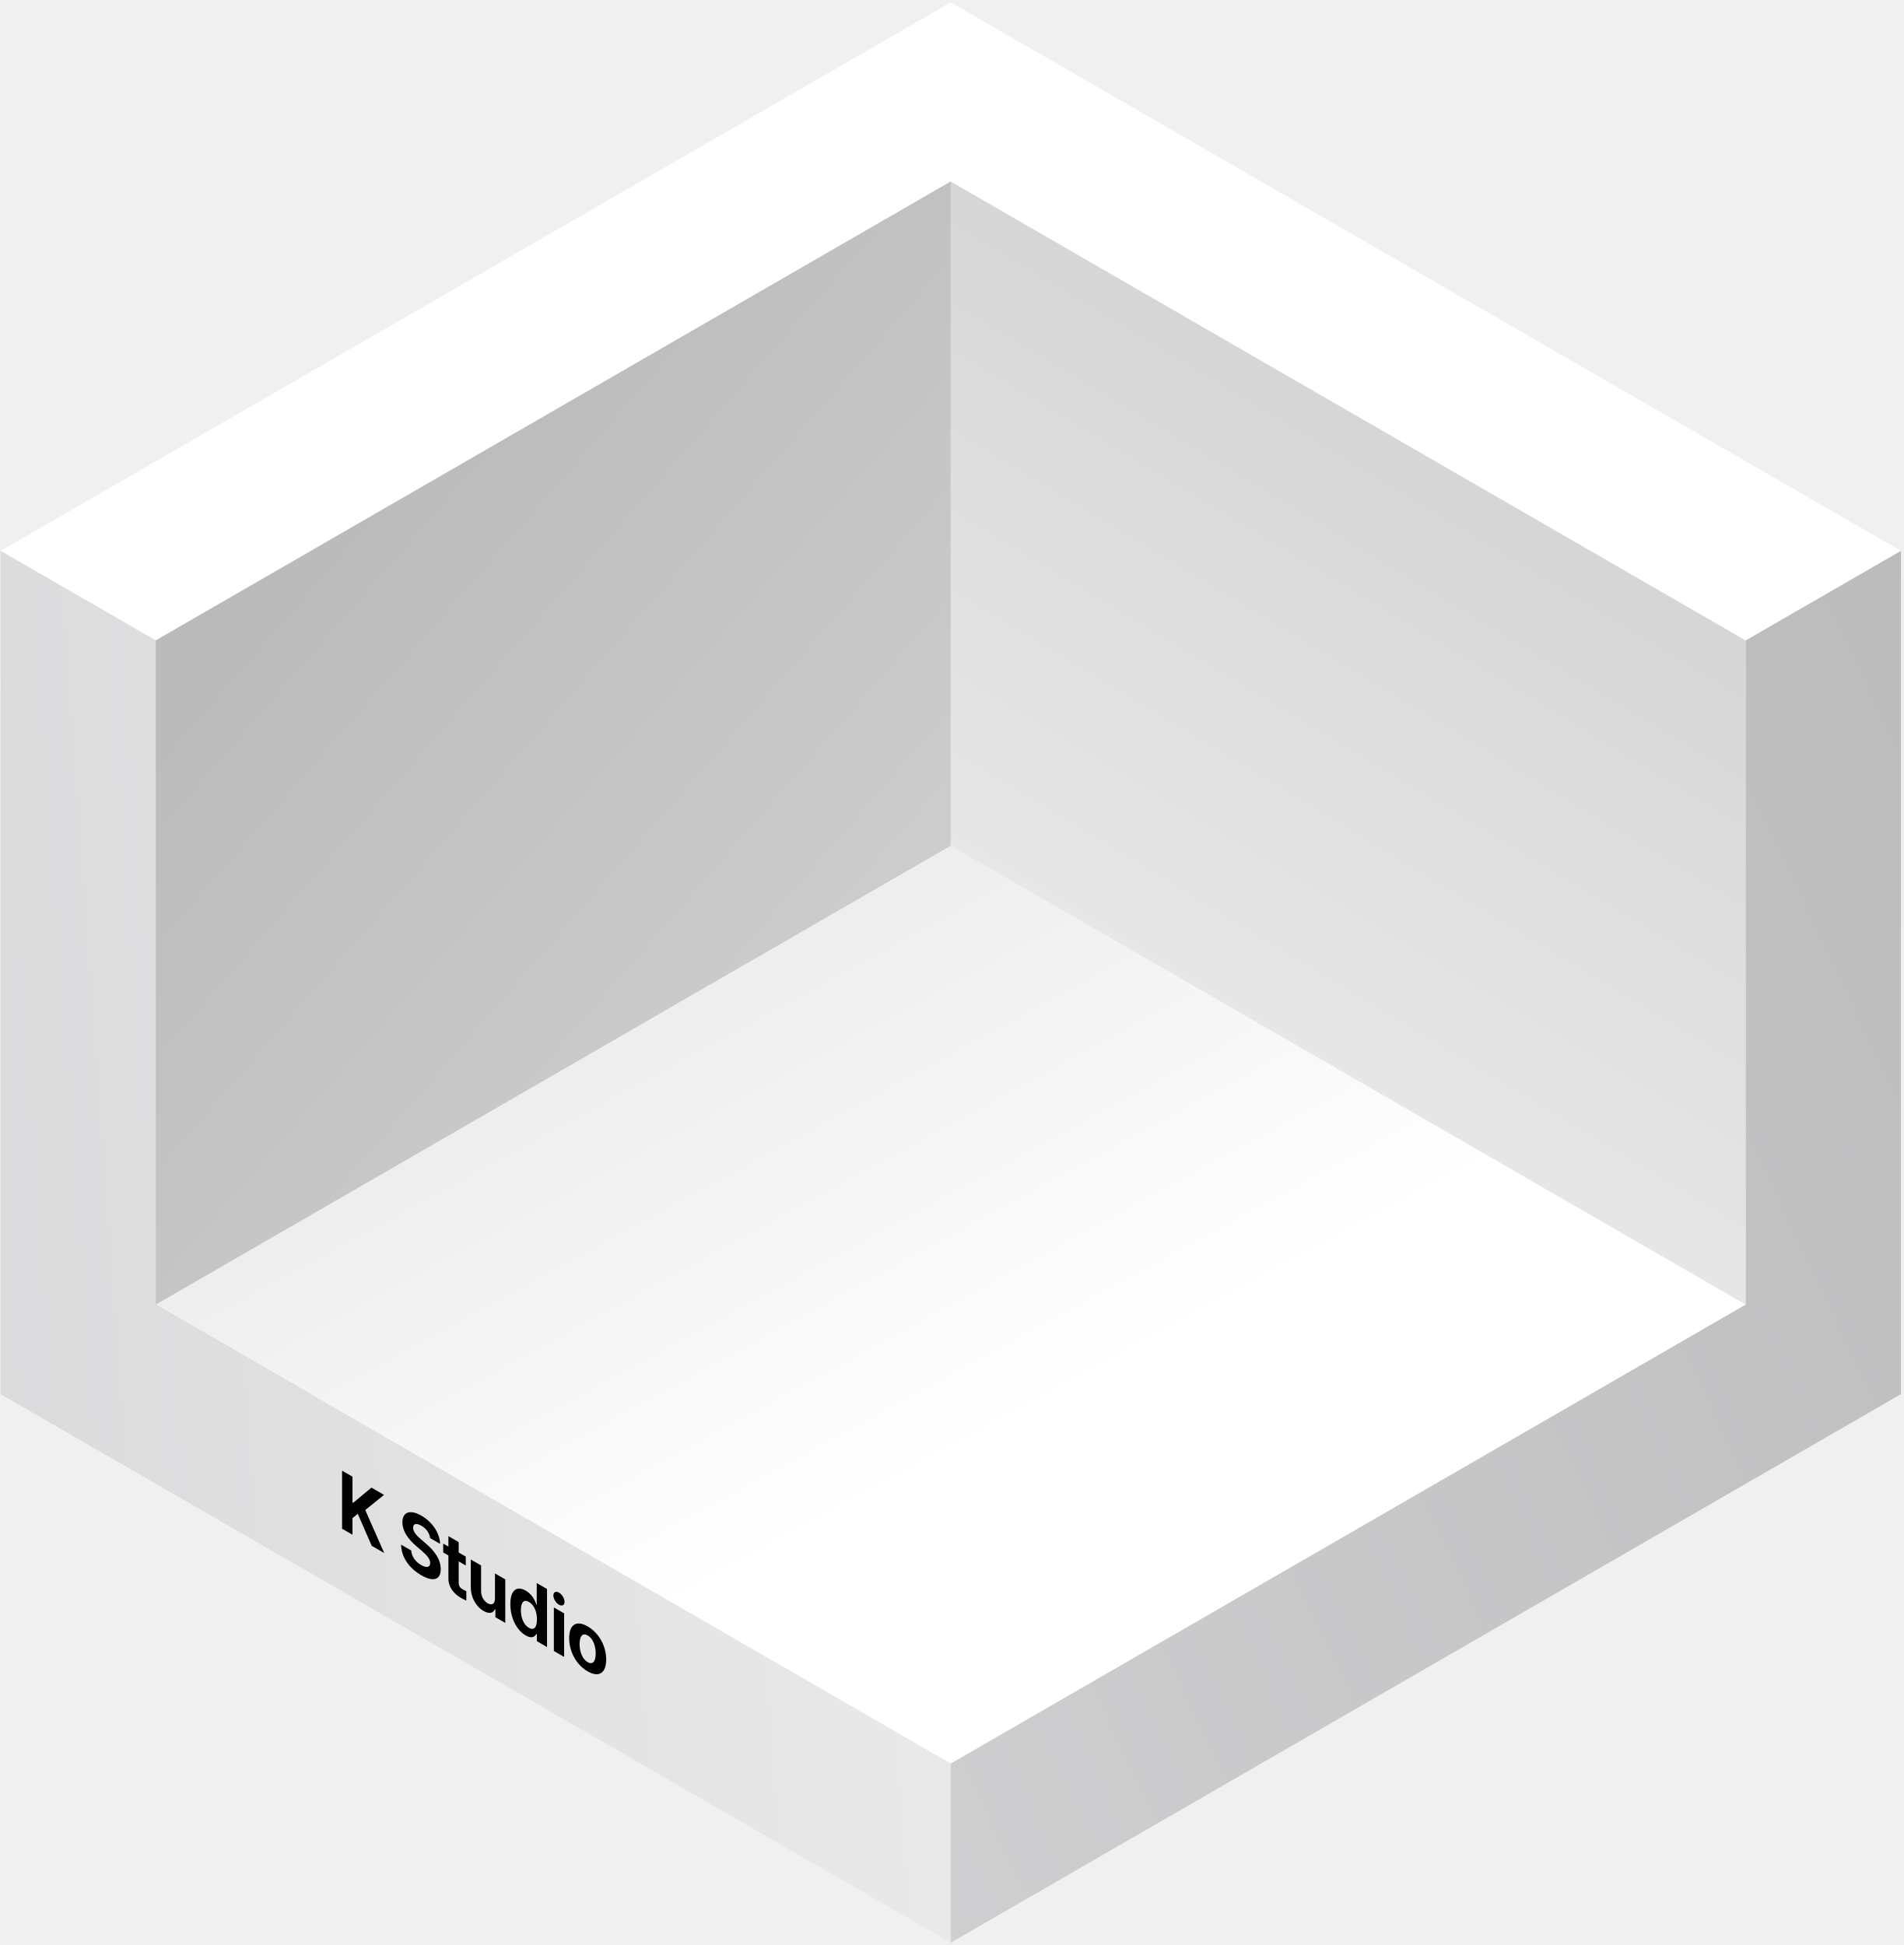
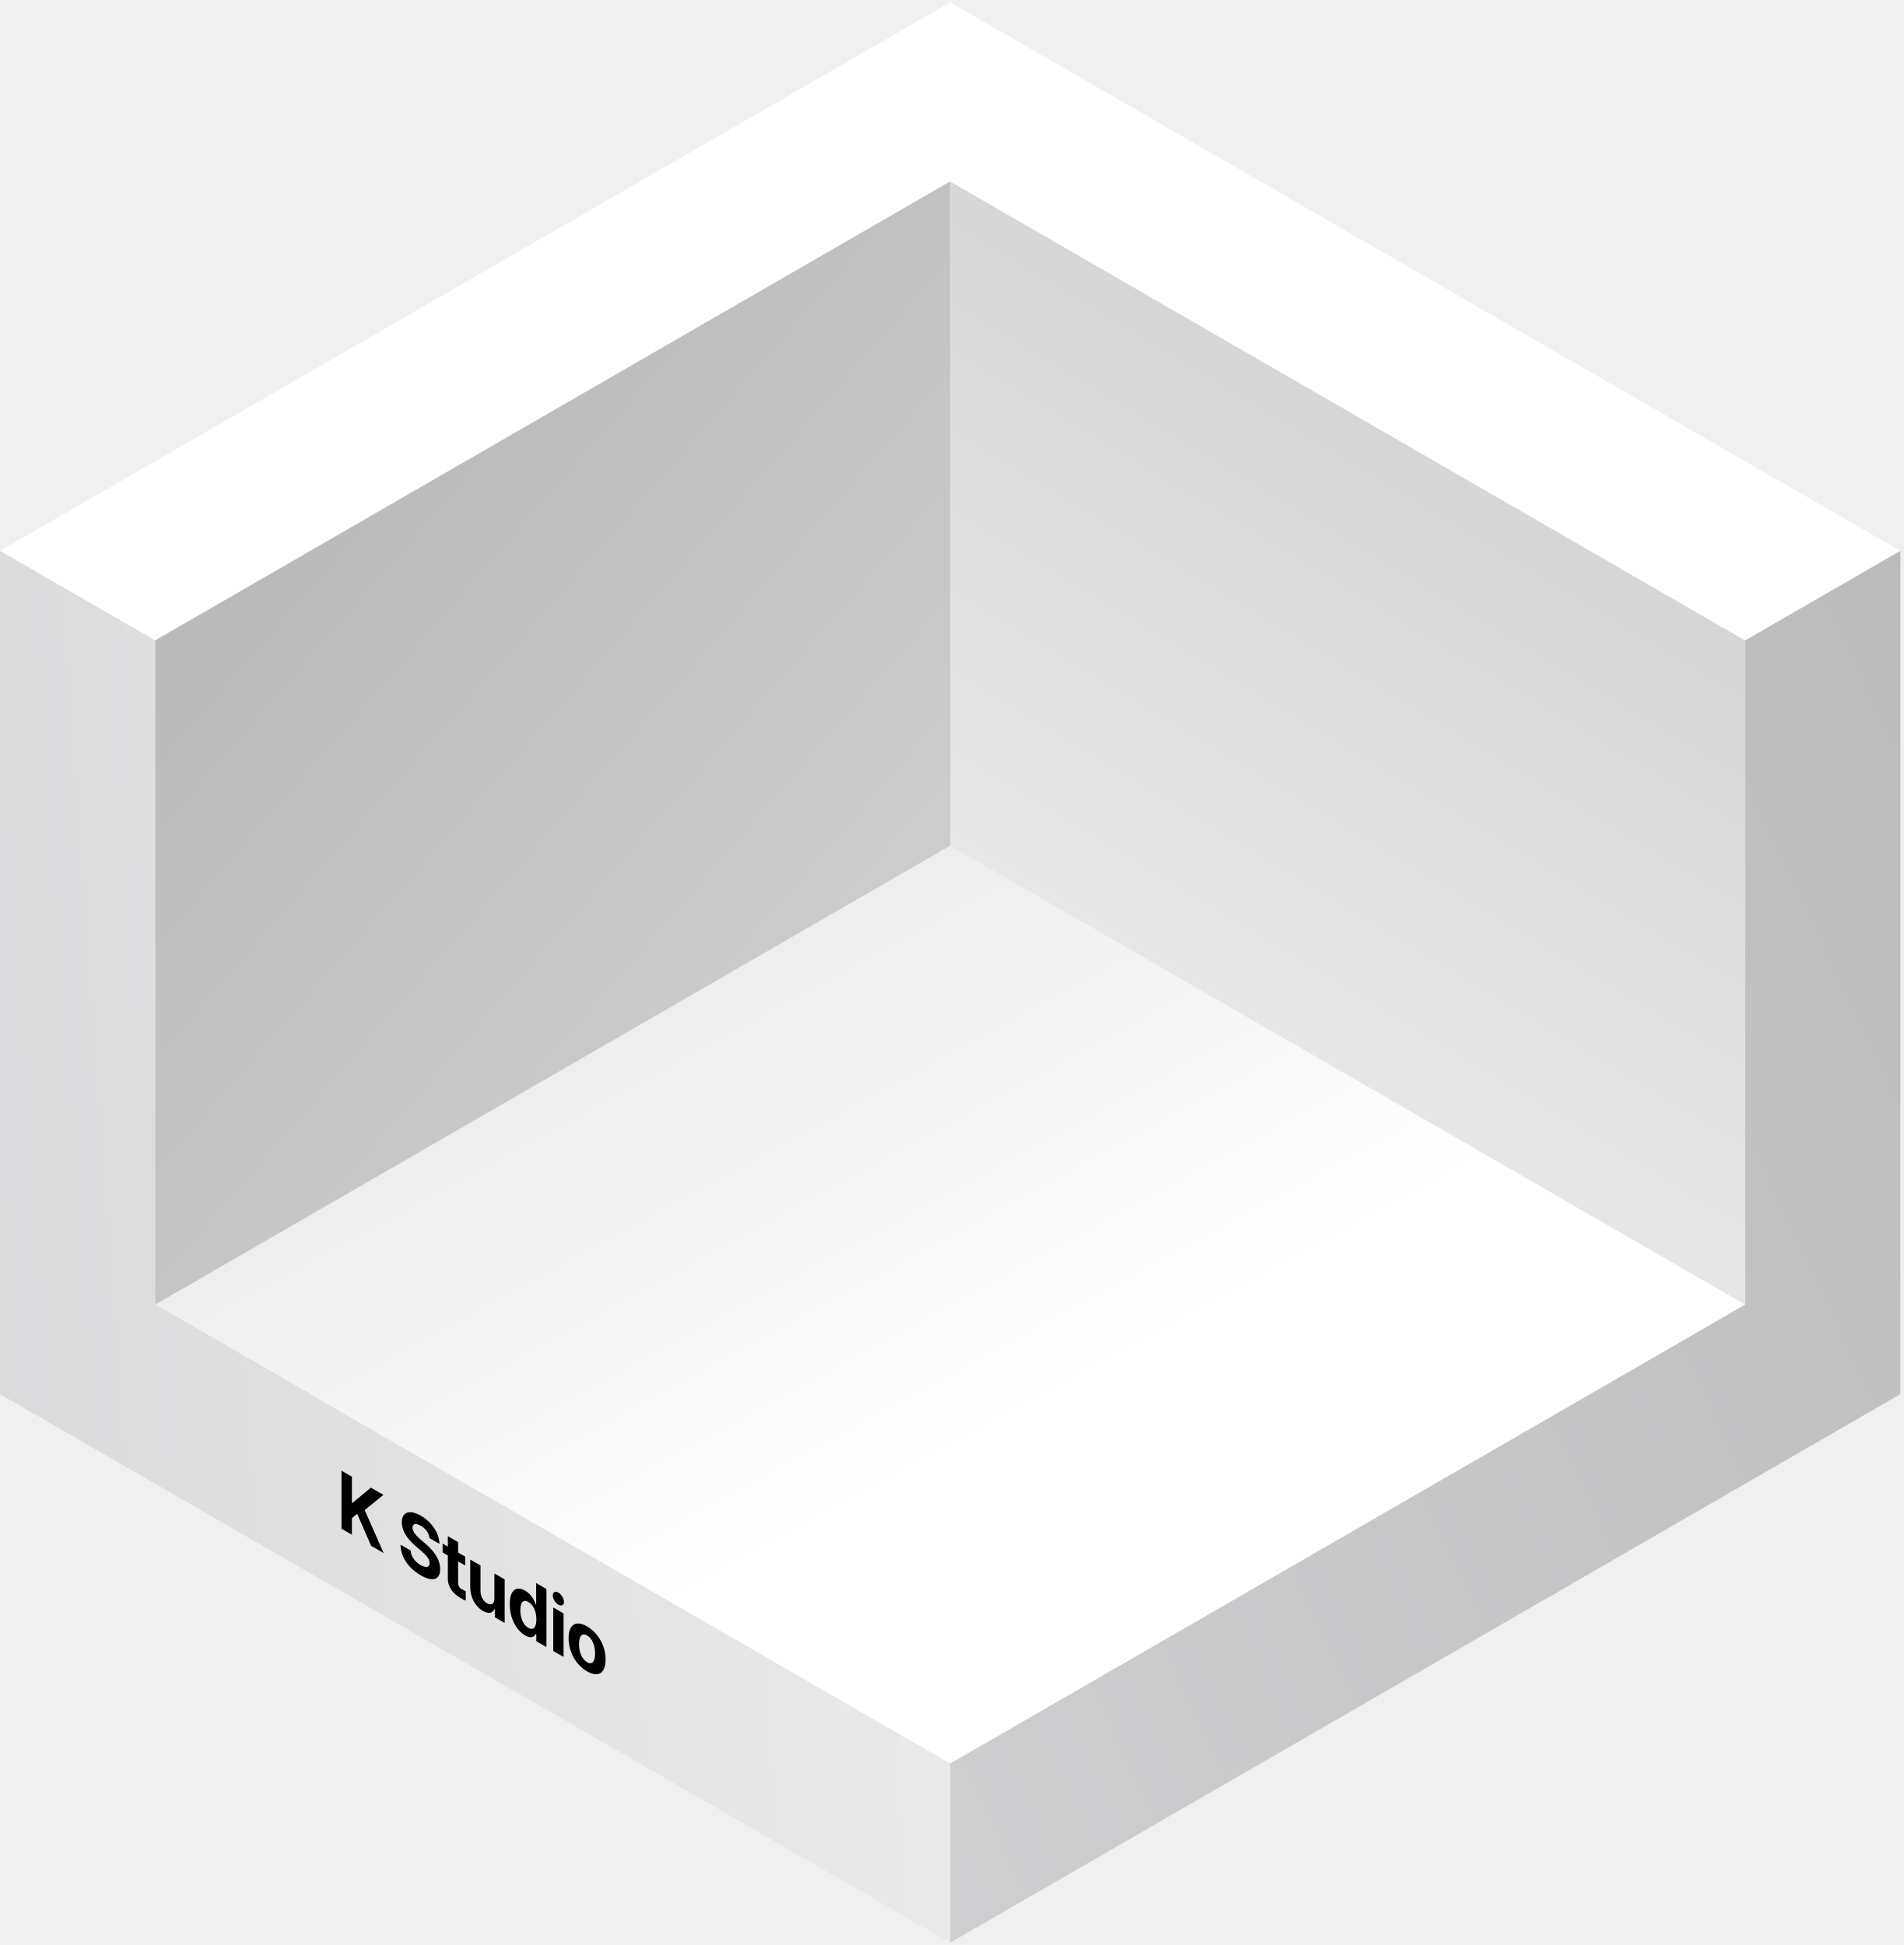
<svg xmlns="http://www.w3.org/2000/svg" width="408" height="417" viewBox="0 0 408 417" fill="none">
-   <rect width="196.8" height="180.8" transform="matrix(-0.866025 -0.5 0 1 374.25 137.305)" fill="url(#paint0_linear_1184_2448)" />
-   <path d="M0.125 118.104L33.38 137.305L203.811 38.907L374.241 137.305L407.496 118.105L237.066 19.707L237.068 19.706L203.812 0.506L0.125 118.104Z" fill="white" />
-   <rect width="196.8" height="180.8" transform="matrix(0.866025 -0.5 0 1 33.375 137.305)" fill="url(#paint1_linear_1184_2448)" />
-   <rect width="196.8" height="196.8" transform="matrix(0.866025 0.5 -0.866025 0.5 203.812 181.305)" fill="url(#paint2_linear_1184_2448)" />
-   <path d="M0.125 298.903L33.375 318.1V318.104L203.809 416.503V378.104L33.381 279.706V137.304L0.125 118.104V298.903Z" fill="url(#paint3_linear_1184_2448)" />
-   <path d="M374.244 137.304V279.704L203.812 378.104V416.504L374.246 318.104V318.102L407.5 298.903V118.104L374.244 137.304Z" fill="url(#paint4_linear_1184_2448)" />
-   <path d="M73.33 327.748V315.305L75.563 316.594V322.111L75.712 322.197L79.626 318.94L82.321 320.495L78.302 323.744L82.365 332.965L79.686 331.418L76.694 324.552L75.563 325.48V329.037L73.33 327.748ZM92.19 329.751C92.1 328.72 91.416 327.74 90.329 327.113C89.198 326.46 88.573 326.7 88.558 327.517C88.543 328.402 89.362 329.287 90.284 330.06L91.252 330.894C93.098 332.441 94.482 334.323 94.482 336.403C94.482 338.689 92.934 339.239 90.314 337.726C87.71 336.222 86.042 333.868 85.983 331.169L88.156 332.424C88.23 333.721 89.094 334.856 90.284 335.543C91.46 336.222 92.22 336.025 92.22 335.096C92.22 334.254 91.55 333.472 90.374 332.45L89.198 331.444C87.382 329.88 86.266 328.187 86.266 326.365C86.266 324.096 87.992 323.598 90.344 324.956C92.726 326.331 94.303 328.771 94.333 330.989L92.19 329.751ZM99.848 333.726V335.634L98.33 334.757V339.312C98.33 340.051 98.643 340.42 99.089 340.695C99.312 340.824 99.7 341.031 99.967 341.151V343.162C99.729 343.076 99.342 342.887 98.791 342.569C97.199 341.649 96.112 340.197 96.127 338.401V333.485L95.011 332.841V330.933L96.127 331.577V329.343L98.33 330.615V332.849L99.848 333.726ZM106.108 342.702V337.34L108.311 338.612V347.944L106.197 346.724V345.04L106.108 344.988C105.736 345.856 104.872 346.08 103.652 345.375C102.029 344.438 100.928 342.479 100.928 340.296V334.349L103.131 335.621V341.121C103.131 342.221 103.681 343.244 104.545 343.742C105.349 344.206 106.108 343.974 106.108 342.702ZM112.695 350.63C110.849 349.565 109.405 347.029 109.405 343.918C109.405 340.722 110.908 339.991 112.695 341.022C114.049 341.804 114.689 343.102 114.987 344.03L115.061 344.073V339.398L117.264 340.67V353.114L115.091 351.859V350.364L114.987 350.304C114.674 350.897 114.004 351.386 112.695 350.63ZM113.379 348.997C114.481 349.633 115.106 348.877 115.106 347.193C115.106 345.508 114.481 344.082 113.379 343.446C112.263 342.801 111.667 343.575 111.667 345.207C111.667 346.857 112.263 348.353 113.379 348.997ZM118.731 353.96V344.628L120.934 345.899V355.232L118.731 353.96ZM119.832 344.043C119.162 343.656 118.626 342.763 118.626 342.058C118.626 341.336 119.162 341.061 119.832 341.448C120.487 341.826 121.023 342.72 121.023 343.442C121.023 344.146 120.487 344.421 119.832 344.043ZM125.972 358.33C123.531 356.921 122.013 354.102 122.013 351.215C122.013 348.327 123.531 347.279 125.972 348.688C128.413 350.098 129.947 352.908 129.947 355.795C129.947 358.683 128.413 359.74 125.972 358.33ZM125.987 356.363C127.118 357.016 127.699 356.13 127.699 354.498C127.699 352.848 127.118 351.292 125.987 350.639C124.841 349.977 124.246 350.854 124.246 352.504C124.246 354.137 124.841 355.701 125.987 356.363Z" fill="black" />
+   <rect width="196.8" height="180.8" transform="matrix(-0.866025 -0.5 0 1 374.125 137.305)" fill="url(#paint0_linear_1187_5316)" />
+   <path d="M0 118.106L33.255 137.307L203.686 38.909L374.116 137.307L407.371 118.107L236.941 19.709L236.943 19.708L203.688 0.508L0 118.106Z" fill="white" />
+   <rect width="196.8" height="180.8" transform="matrix(0.866025 -0.5 0 1 33.25 137.305)" fill="url(#paint1_linear_1187_5316)" />
+   <rect width="196.8" height="196.8" transform="matrix(0.866025 0.5 -0.866025 0.5 203.688 181.305)" fill="url(#paint2_linear_1187_5316)" />
+   <path d="M0 298.905L33.25 318.102V318.104L203.684 416.503V378.104L33.256 279.706V137.306L0 118.105V298.905Z" fill="url(#paint3_linear_1187_5316)" />
+   <path d="M374.119 137.306V279.706L203.688 378.105V416.506L374.121 318.105V318.104L407.375 298.905V118.105L374.119 137.306Z" fill="url(#paint4_linear_1187_5316)" />
+   <path d="M73.205 327.752V315.309L75.438 316.598V322.115L75.587 322.201L79.501 318.944L82.196 320.499L78.177 323.748L82.24 332.969L79.561 331.422L76.569 324.555L75.438 325.484V329.041L73.205 327.752ZM92.065 329.755C91.975 328.724 91.291 327.744 90.204 327.117C89.073 326.464 88.448 326.704 88.433 327.521C88.418 328.406 89.237 329.291 90.159 330.064L91.127 330.898C92.973 332.445 94.357 334.327 94.357 336.407C94.357 338.693 92.809 339.243 90.189 337.73C87.585 336.226 85.917 333.871 85.858 331.173L88.031 332.428C88.105 333.725 88.969 334.86 90.159 335.547C91.335 336.226 92.095 336.028 92.095 335.1C92.095 334.258 91.425 333.476 90.249 332.453L89.073 331.448C87.257 329.884 86.141 328.191 86.141 326.369C86.141 324.1 87.867 323.602 90.219 324.96C92.601 326.335 94.178 328.775 94.208 330.993L92.065 329.755ZM99.723 333.73V335.638L98.205 334.761V339.316C98.205 340.055 98.518 340.424 98.964 340.699C99.188 340.828 99.575 341.034 99.842 341.155V343.166C99.604 343.08 99.217 342.891 98.666 342.573C97.074 341.653 95.987 340.201 96.002 338.405V333.489L94.886 332.845V330.937L96.002 331.581V329.347L98.205 330.619V332.853L99.723 333.73ZM105.983 342.706V337.344L108.186 338.616V347.948L106.072 346.728V345.044L105.983 344.992C105.611 345.86 104.747 346.083 103.527 345.379C101.904 344.442 100.803 342.483 100.803 340.3V334.353L103.006 335.625V341.125C103.006 342.225 103.556 343.248 104.42 343.746C105.224 344.21 105.983 343.978 105.983 342.706ZM112.57 350.634C110.724 349.568 109.28 347.033 109.28 343.922C109.28 340.725 110.783 339.995 112.57 341.026C113.924 341.808 114.564 343.106 114.862 344.034L114.936 344.077V339.402L117.139 340.674V353.118L114.966 351.863V350.368L114.862 350.307C114.549 350.9 113.879 351.39 112.57 350.634ZM113.254 349.001C114.356 349.637 114.981 348.881 114.981 347.197C114.981 345.512 114.356 344.086 113.254 343.45C112.138 342.805 111.542 343.579 111.542 345.211C111.542 346.861 112.138 348.357 113.254 349.001ZM118.606 353.964V344.631L120.809 345.903V355.236L118.606 353.964ZM119.707 344.047C119.037 343.66 118.501 342.767 118.501 342.062C118.501 341.34 119.037 341.065 119.707 341.452C120.362 341.83 120.898 342.724 120.898 343.446C120.898 344.15 120.362 344.425 119.707 344.047ZM125.847 358.334C123.406 356.925 121.888 354.106 121.888 351.219C121.888 348.331 123.406 347.283 125.847 348.692C128.288 350.102 129.822 352.912 129.822 355.799C129.822 358.687 128.288 359.744 125.847 358.334ZM125.862 356.366C126.993 357.02 127.574 356.134 127.574 354.502C127.574 352.852 126.993 351.296 125.862 350.643C124.716 349.981 124.121 350.858 124.121 352.508C124.121 354.141 124.716 355.705 125.862 356.366Z" fill="black" />
  <defs>
-     <linearGradient id="paint0_linear_1184_2448" x1="93.484" y1="-1.732" x2="97.186" y2="180.825" gradientUnits="userSpaceOnUse">
+     <linearGradient id="paint0_linear_1187_5316" x1="93.484" y1="-1.732" x2="97.186" y2="180.825" gradientUnits="userSpaceOnUse">
      <stop stop-color="#D6D6D6" />
      <stop offset="1" stop-color="#EBEBEB" />
    </linearGradient>
-     <linearGradient id="paint1_linear_1184_2448" x1="85.71" y1="-32.3" x2="173.044" y2="144.23" gradientUnits="userSpaceOnUse">
+     <linearGradient id="paint1_linear_1187_5316" x1="85.71" y1="-32.3" x2="173.044" y2="144.23" gradientUnits="userSpaceOnUse">
      <stop stop-color="#BABABA" />
      <stop offset="1" stop-color="#CCCCCC" />
    </linearGradient>
-     <linearGradient id="paint2_linear_1184_2448" x1="132.356" y1="123.92" x2="-249.424" y2="112.607" gradientUnits="userSpaceOnUse">
+     <linearGradient id="paint2_linear_1187_5316" x1="132.356" y1="123.92" x2="-249.424" y2="112.607" gradientUnits="userSpaceOnUse">
      <stop stop-color="white" />
      <stop offset="1" stop-color="#CECECE" />
    </linearGradient>
-     <linearGradient id="paint3_linear_1184_2448" x1="-55.182" y1="23.29" x2="172.794" y2="6.702" gradientUnits="userSpaceOnUse">
+     <linearGradient id="paint3_linear_1187_5316" x1="-55.307" y1="23.292" x2="172.669" y2="6.704" gradientUnits="userSpaceOnUse">
      <stop stop-color="#D8D8DA" />
      <stop offset="1" stop-color="#E9E9E9" />
    </linearGradient>
-     <linearGradient id="paint4_linear_1184_2448" x1="371.611" y1="-46.71" x2="-80.109" y2="166.619" gradientUnits="userSpaceOnUse">
+     <linearGradient id="paint4_linear_1187_5316" x1="371.486" y1="-46.708" x2="-80.234" y2="166.621" gradientUnits="userSpaceOnUse">
      <stop stop-color="#B9B9BA" />
      <stop offset="1" stop-color="#D8D8DA" />
    </linearGradient>
  </defs>
</svg>
